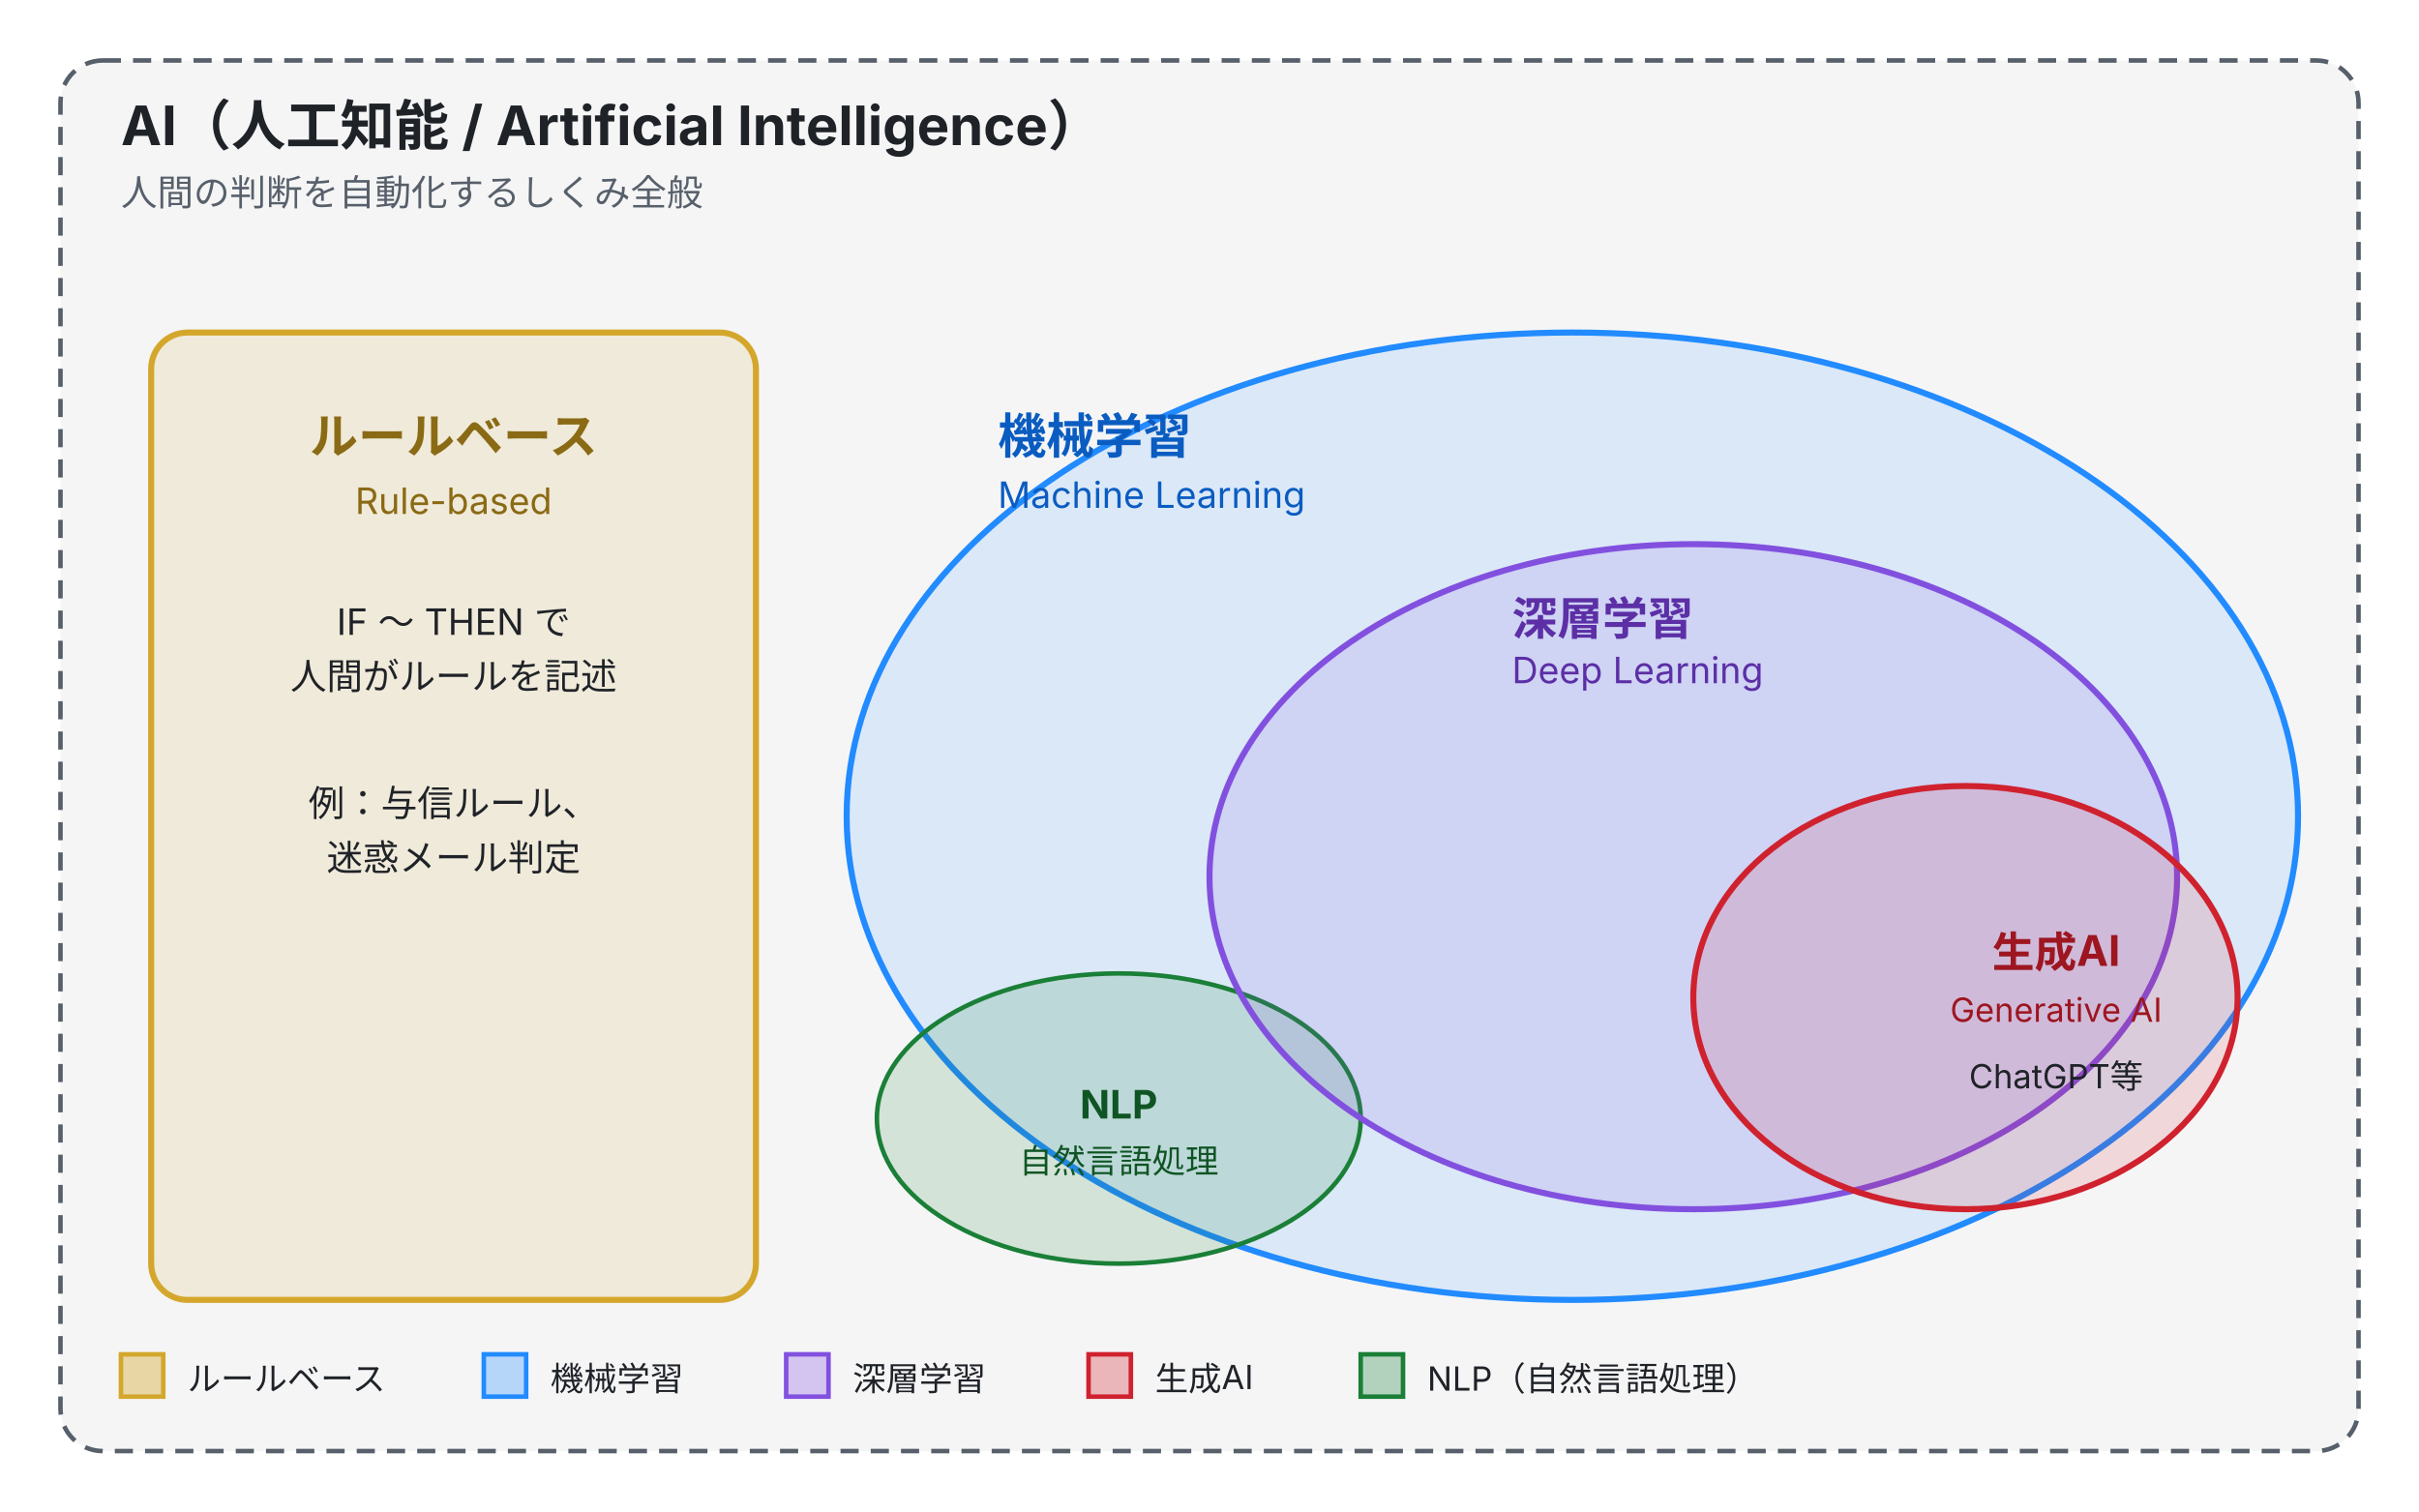
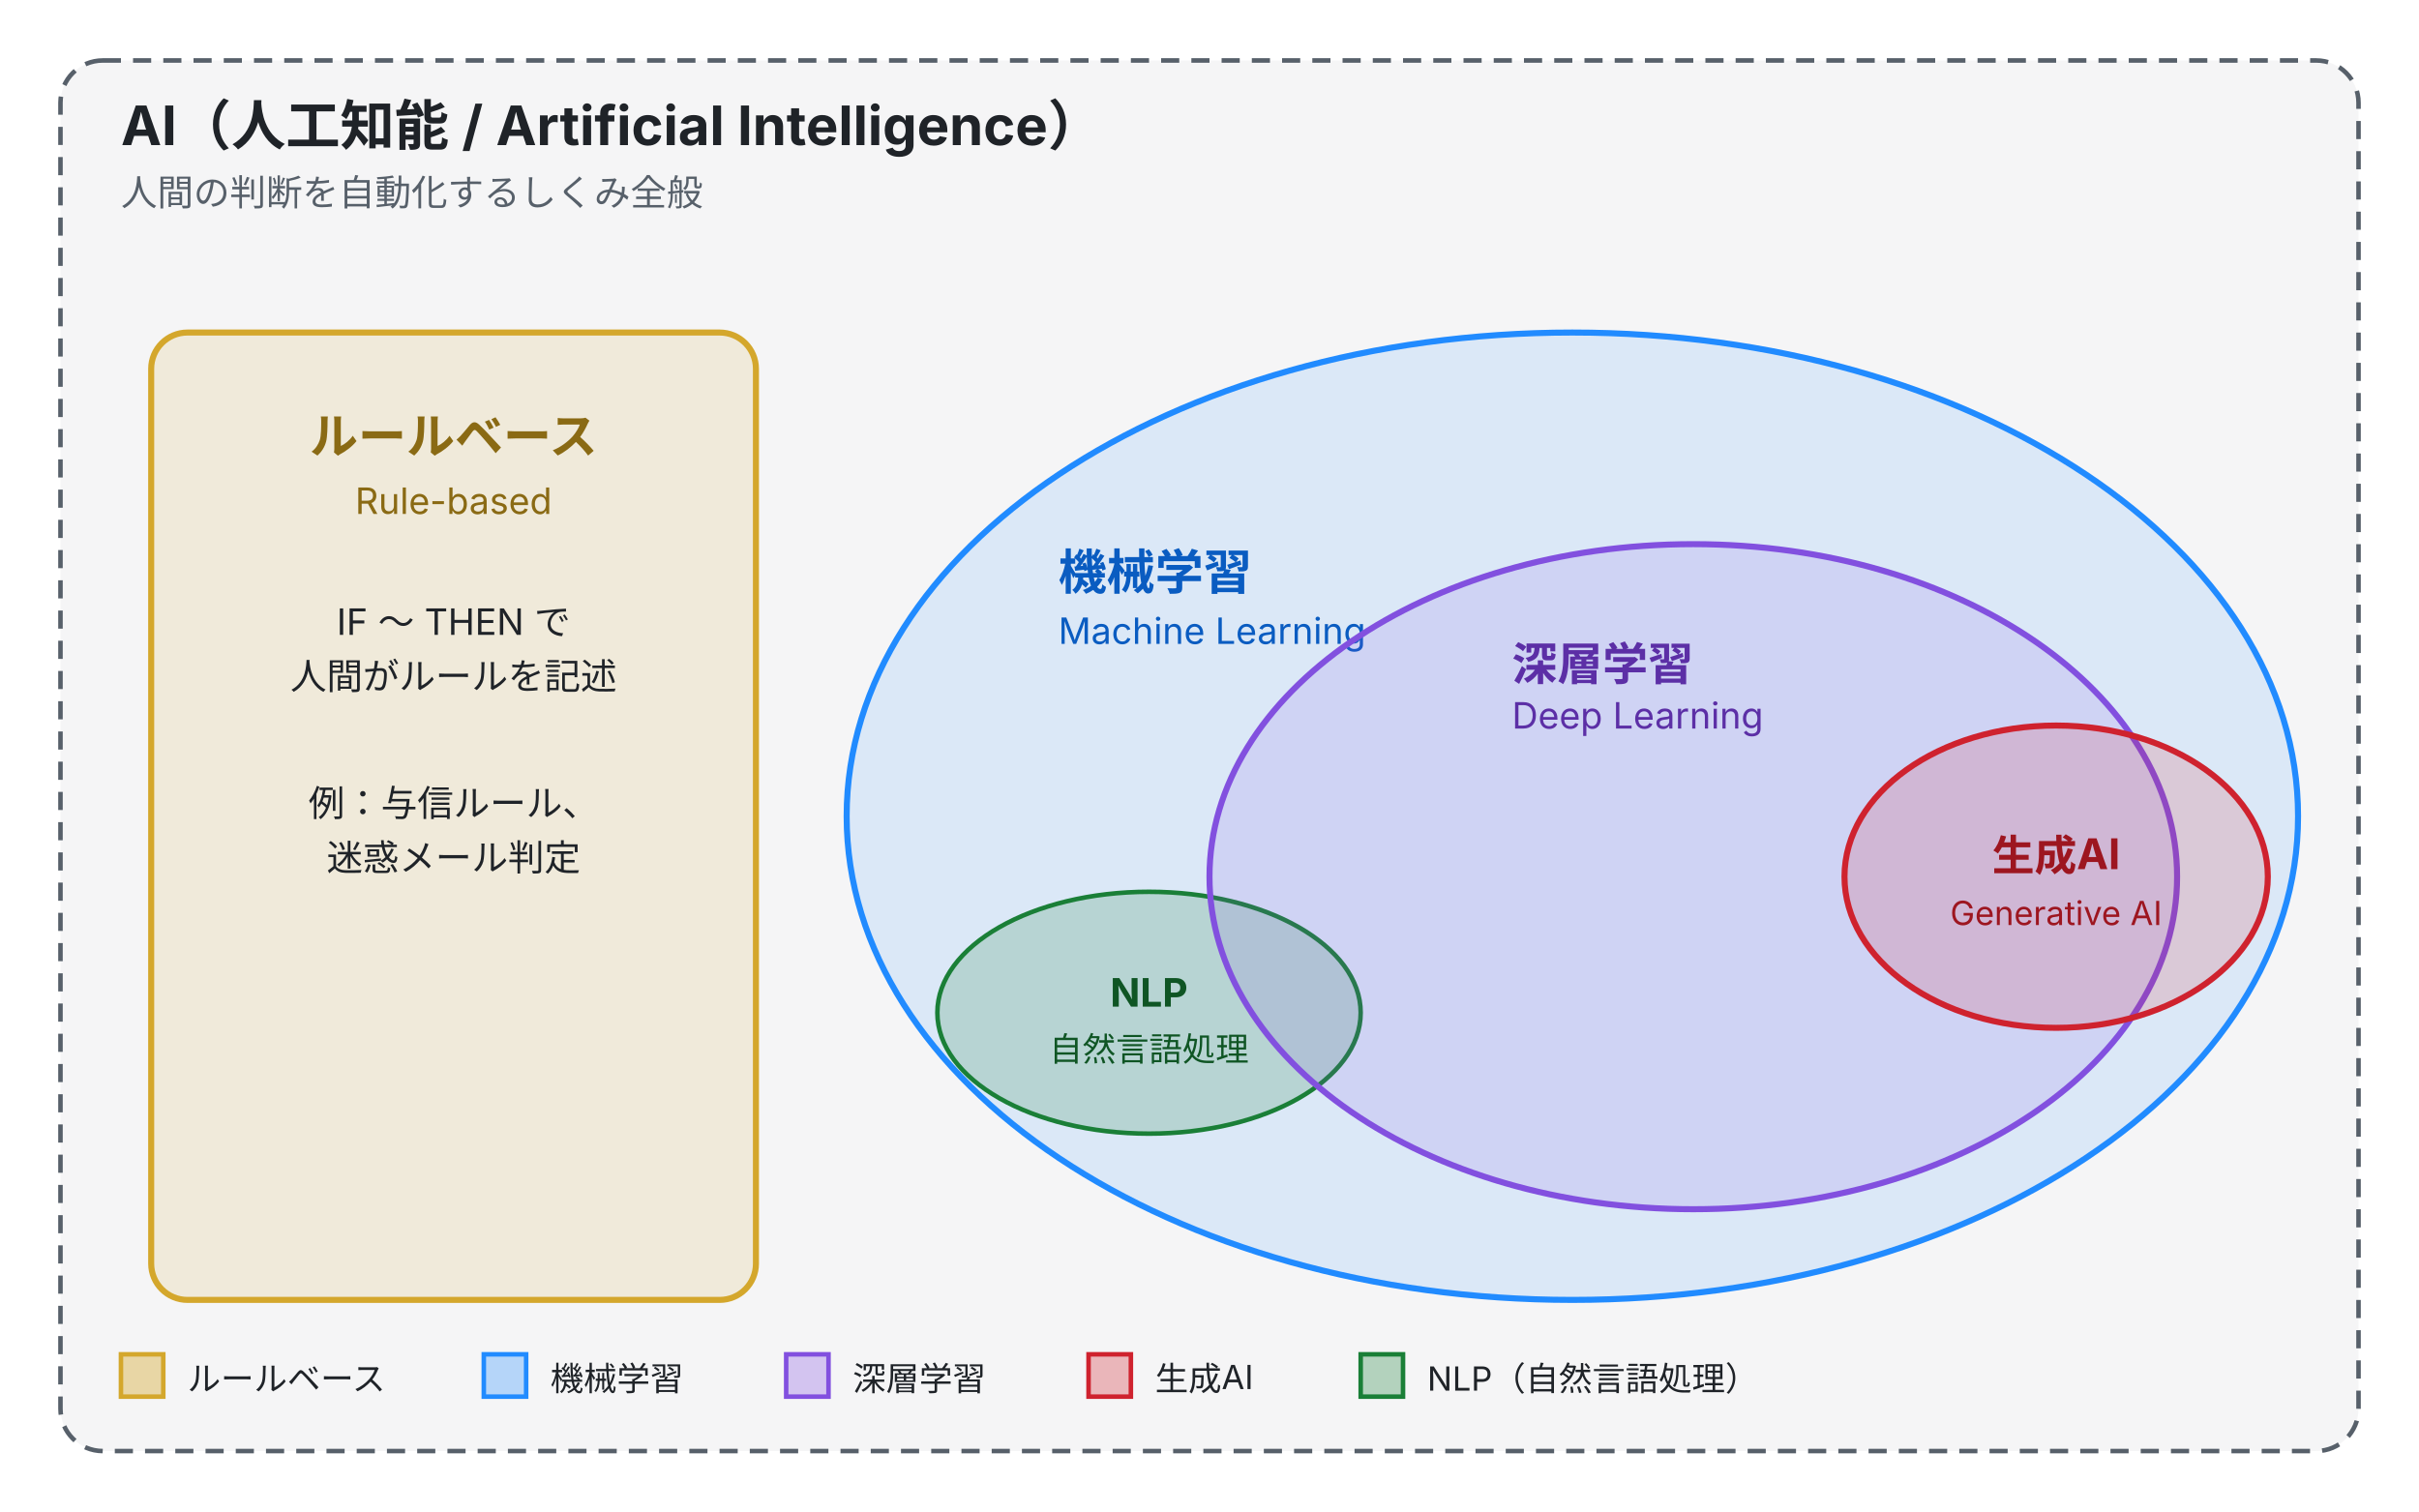
<svg xmlns="http://www.w3.org/2000/svg" viewBox="0 0 800 500" font-family="-apple-system, 'Hiragino Sans', 'Noto Sans JP', sans-serif">
  <rect x="20" y="20" width="760" height="460" rx="14" ry="14" fill="#57606a" fill-opacity="0.06" stroke="#57606a" stroke-width="1.5" stroke-dasharray="6 4" />
  <text x="40" y="48" font-size="18" font-weight="700" fill="#1f2328">AI（人工知能 / Artificial Intelligence）</text>
  <text x="40" y="68" font-size="12" fill="#57606a">人間の判断を自動化するしくみ全般</text>
  <rect x="50" y="110" width="200" height="320" rx="12" ry="12" fill="#d4a72c" fill-opacity="0.14" stroke="#d4a72c" stroke-width="2" />
  <text x="150" y="150" text-anchor="middle" font-size="16" font-weight="700" fill="#8a6a14">ルールベース</text>
  <text x="150" y="170" text-anchor="middle" font-size="12" fill="#8a6a14">Rule-based</text>
  <text x="150" y="210" text-anchor="middle" font-size="12" fill="#1f2328">IF 〜 THEN で</text>
  <text x="150" y="228" text-anchor="middle" font-size="12" fill="#1f2328">人間がルールを記述</text>
  <text x="150" y="270" text-anchor="middle" font-size="12" fill="#1f2328">例：与信ルール、</text>
  <text x="150" y="288" text-anchor="middle" font-size="12" fill="#1f2328">迷惑メール判定</text>
  <ellipse cx="520" cy="270" rx="240" ry="160" fill="#218bff" fill-opacity="0.12" stroke="#218bff" stroke-width="2" />
-   <text x="330" y="150" font-size="16" font-weight="700" fill="#0a5cc1">機械学習</text>
-   <text x="330" y="168" font-size="12" fill="#0a5cc1">Machine Learning</text>
-   <ellipse cx="370" cy="370" rx="80" ry="48" fill="#1a7f37" fill-opacity="0.16" stroke="#1a7f37" stroke-width="1.5" />
-   <text x="370" y="370" text-anchor="middle" font-size="13" font-weight="700" fill="#0f5524">NLP</text>
-   <text x="370" y="388" text-anchor="middle" font-size="11" fill="#0f5524">自然言語処理</text>
+   <text x="350" y="195" font-size="16" font-weight="700" fill="#0a5cc1">機械学習</text>
+   <text x="350" y="213" font-size="12" fill="#0a5cc1">Machine Learning</text>
+   <ellipse cx="380" cy="335" rx="70" ry="40" fill="#1a7f37" fill-opacity="0.18" stroke="#1a7f37" stroke-width="1.5" />
+   <text x="380" y="333" text-anchor="middle" font-size="13" font-weight="700" fill="#0f5524">NLP</text>
+   <text x="380" y="351" text-anchor="middle" font-size="11" fill="#0f5524">自然言語処理</text>
  <ellipse cx="560" cy="290" rx="160" ry="110" fill="#8250df" fill-opacity="0.14" stroke="#8250df" stroke-width="2" />
-   <text x="500" y="210" font-size="15" font-weight="700" fill="#5c2fa6">深層学習</text>
-   <text x="500" y="226" font-size="12" fill="#5c2fa6">Deep Learning</text>
-   <ellipse cx="650" cy="330" rx="90" ry="70" fill="#cf222e" fill-opacity="0.14" stroke="#cf222e" stroke-width="2" />
-   <text x="680" y="320" text-anchor="middle" font-size="14" font-weight="700" fill="#9d1620">生成AI</text>
-   <text x="680" y="338" text-anchor="middle" font-size="11" fill="#9d1620">Generative AI</text>
-   <text x="680" y="360" text-anchor="middle" font-size="11" fill="#1f2328">ChatGPT等</text>
+   <text x="500" y="225" font-size="15" font-weight="700" fill="#5c2fa6">深層学習</text>
+   <text x="500" y="241" font-size="12" fill="#5c2fa6">Deep Learning</text>
+   <ellipse cx="680" cy="290" rx="70" ry="50" fill="#cf222e" fill-opacity="0.16" stroke="#cf222e" stroke-width="2" />
+   <text x="680" y="288" text-anchor="middle" font-size="14" font-weight="700" fill="#9d1620">生成AI</text>
+   <text x="680" y="306" text-anchor="middle" font-size="11" fill="#9d1620">Generative AI</text>
  <g transform="translate(40,448)">
    <rect x="0" y="0" width="14" height="14" fill="#d4a72c" fill-opacity="0.4" stroke="#d4a72c" stroke-width="1.5" />
    <text x="22" y="12" font-size="11" fill="#1f2328">ルールベース</text>
    <rect x="120" y="0" width="14" height="14" fill="#218bff" fill-opacity="0.3" stroke="#218bff" stroke-width="1.5" />
    <text x="142" y="12" font-size="11" fill="#1f2328">機械学習</text>
    <rect x="220" y="0" width="14" height="14" fill="#8250df" fill-opacity="0.3" stroke="#8250df" stroke-width="1.5" />
    <text x="242" y="12" font-size="11" fill="#1f2328">深層学習</text>
    <rect x="320" y="0" width="14" height="14" fill="#cf222e" fill-opacity="0.3" stroke="#cf222e" stroke-width="1.5" />
    <text x="342" y="12" font-size="11" fill="#1f2328">生成AI</text>
    <rect x="410" y="0" width="14" height="14" fill="#1a7f37" fill-opacity="0.3" stroke="#1a7f37" stroke-width="1.5" />
    <text x="432" y="12" font-size="11" fill="#1f2328">NLP（自然言語処理）</text>
  </g>
</svg>
